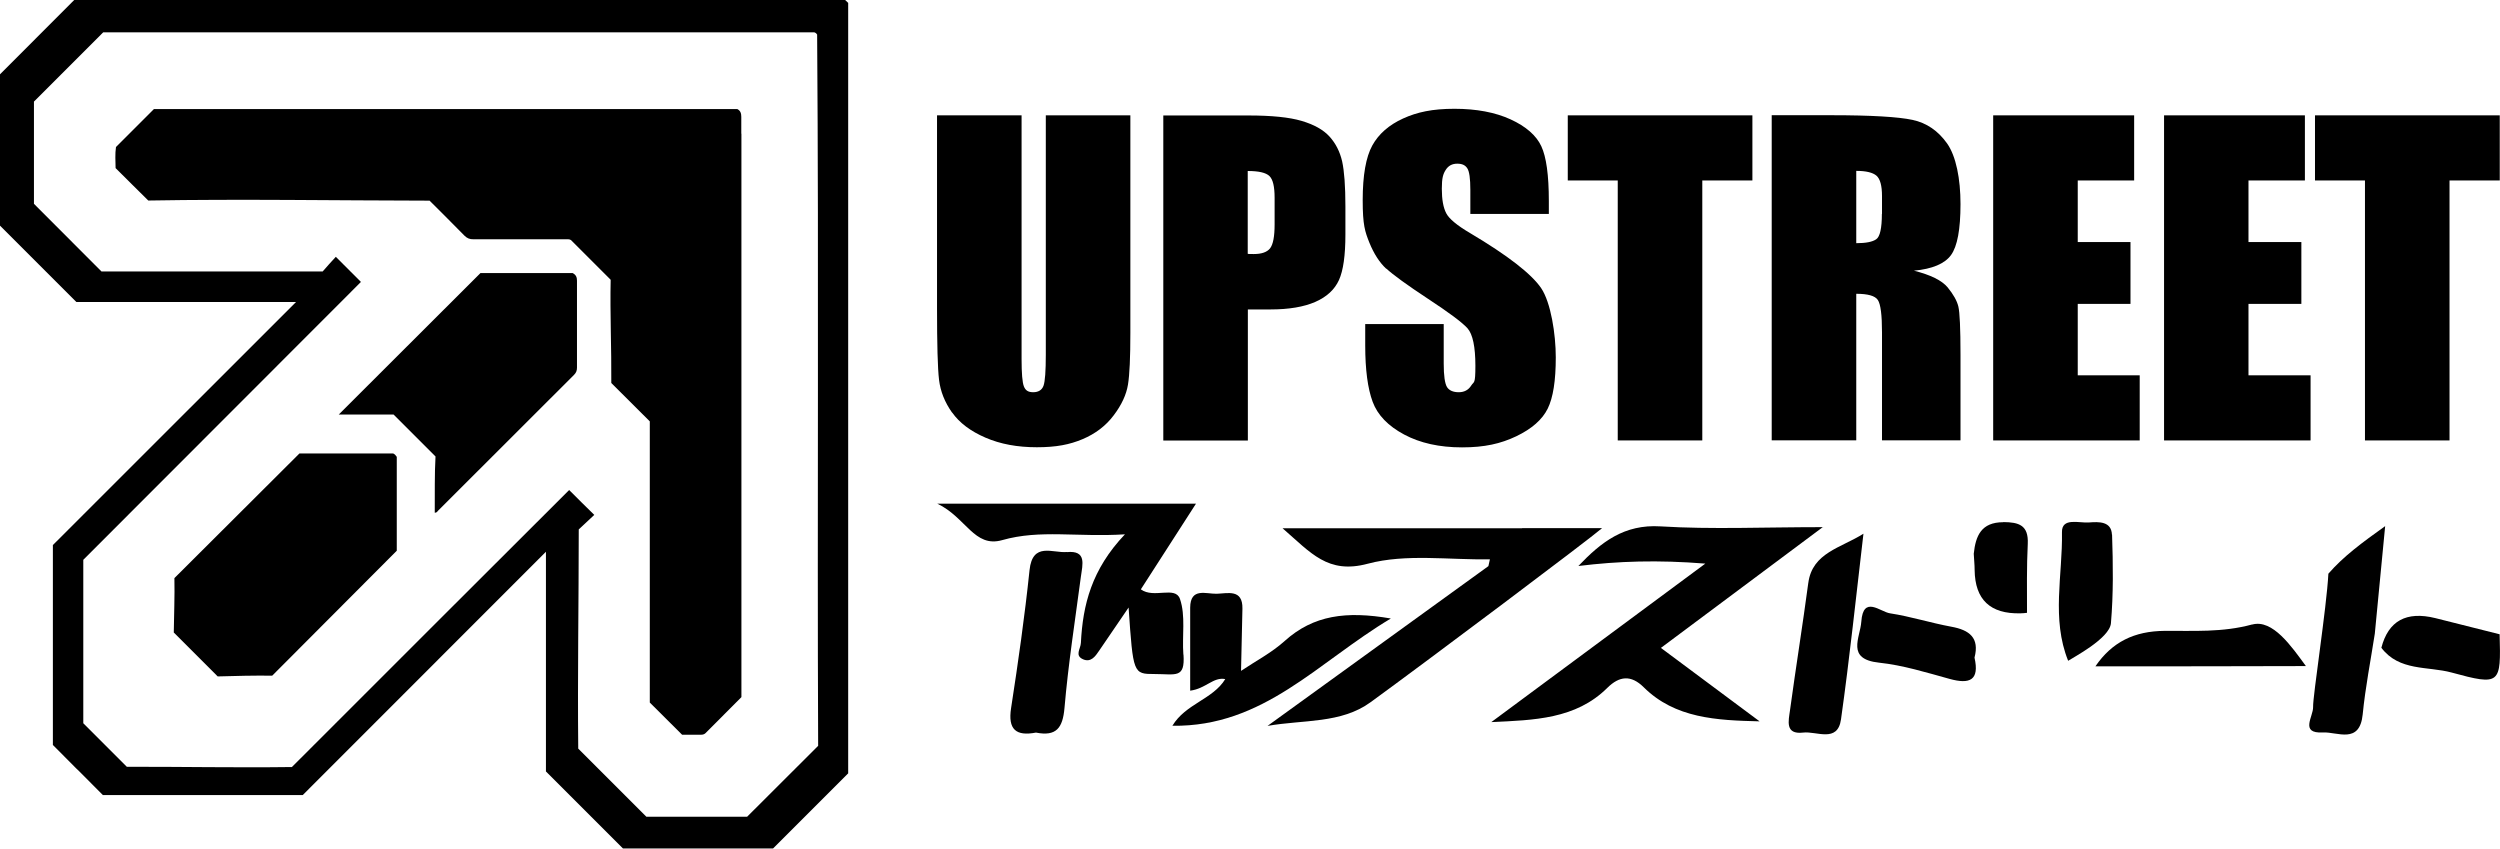
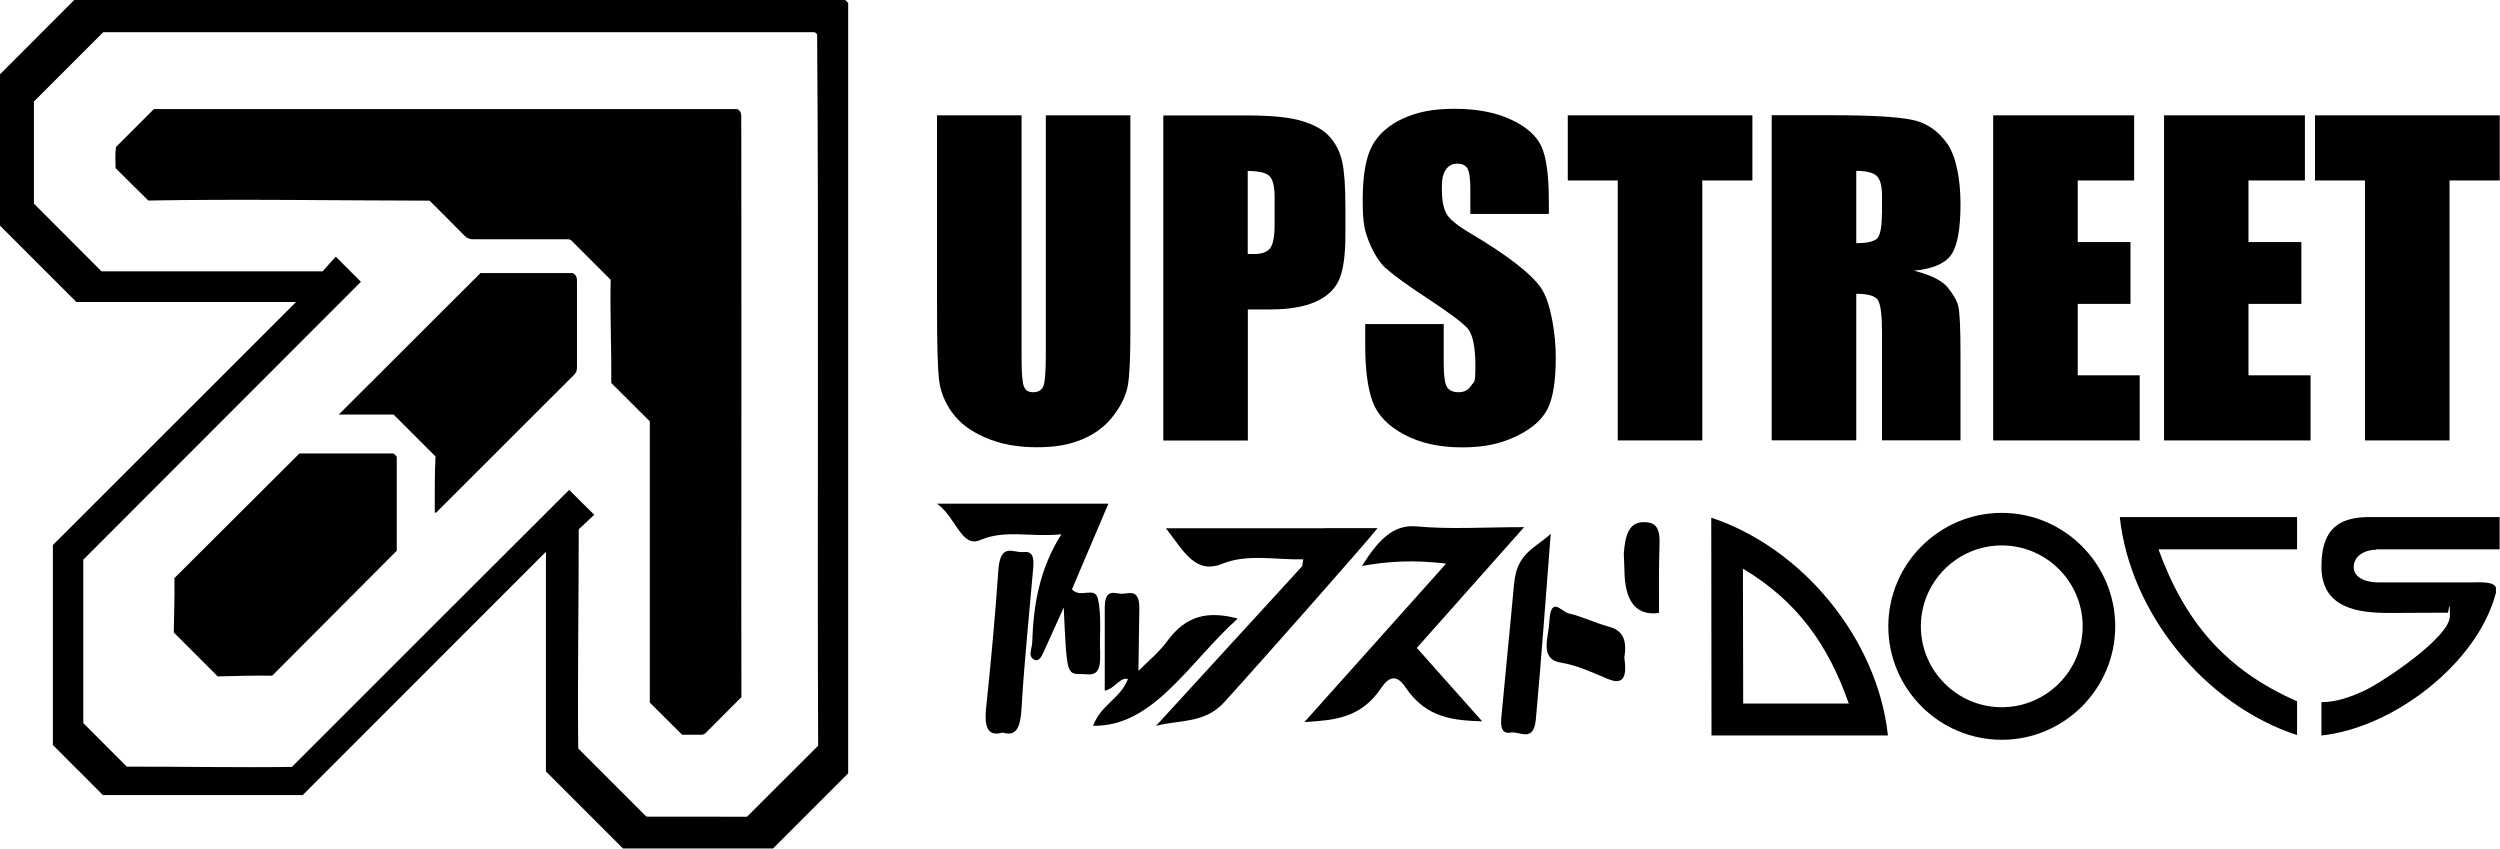
<svg xmlns="http://www.w3.org/2000/svg" id="Layer_1" data-name="Layer 1" version="1.1" viewBox="0 0 1981 672">
  <defs>
    <style>
      .cls-1 {
        fill: #000;
        stroke-width: 0px;
      }
    </style>
  </defs>
-   <path class="cls-1" d="M453.8,216.4h-73.1c-38.1,38.1-75.3,75.2-112.3,112.1h43.5l33.2,33.2c-.8,14.4-.5,29.4-.6,44.6,1.7,0,2.1-1.1,2.7-1.7,35.9-35.8,71.8-71.8,107.7-107.6,1.7-1.7,2.3-3.4,2.3-5.7v-68.9c0-2.6-.7-4.6-3.4-6h0Z" />
-   <path class="cls-1" d="M311.6,359.3h-74.3c-33.2,33.1-66,65.8-99.1,98.8.3,14.4-.3,29.1-.5,43.1,11.8,11.8,23.1,23.1,34.8,34.8,14.2-.4,28.9-.8,43.2-.6,33.1-33.2,65.8-66,98.7-99v-74.4c-.8-1.2-1.6-2.1-2.7-2.6h-.1Z" />
-   <path class="cls-1" d="M59-.2L-.5,59.4v118.9l61,61h174.1L41.9,431.9v158.4l18.5,18.6,2.6,2.5,18.5,18.6h158.4l192.7-192.8v174.1l61,61h119l59.5-59.5V2.3l-2.6-2.5s-610.5,0-610.5,0ZM592.1,647.2h0c0,0-79.9,0-79.9,0-18.1-18.1-35.9-35.8-54-54-.6-57.5.4-115.4.4-173.7,4-3.8,8.2-7.7,12.3-11.5-6.9-6.8-13.6-13.3-19.9-19.7-73.4,73.2-146.8,146.6-219.7,219.5-44.3.6-87.8-.3-130.8-.2-11.7-11.7-22.9-23-34.5-34.5v-129.5c73.6-73.6,146.8-147,220-220.2l-19.9-19.9c-3.6,3.9-7.5,8.2-10.4,11.6H80.4c-17.7-17.8-35.4-35.4-53.5-53.6v-81l54.9-54.9h563.4c1.4.4,2,1.3,2.3,1.8,1.4,188.2,0,376.2.8,563.6-18.9,18.9-37.3,37.3-56.2,56.1v.2Z" />
-   <path class="cls-1" d="M587.4,105.9h0c0-4.5,0-8.9,0-13.3,0-2.7-.6-4.9-3.2-6.2H122c-10,10-19.8,19.8-30.1,30.1-.8,5.4-.4,11.5-.3,16.7,8.9,8.8,17.1,17.1,25.9,25.7,73.9-1.3,148.4,0,222.9.1,9.4,9.4,18.6,18.5,27.6,27.7,2.1,2.1,4.2,3,7.3,2.9h72.5c1.7,0,3.4-.2,4.6.6,10.3,10.3,20.7,20.7,31.5,31.5-.6,26.7.7,54,.5,81.8,10.2,10.2,20.4,20.3,30.5,30.4v222.8c8.5,8.5,16.9,16.8,25.6,25.5h15c1.3,0,2.6-.3,3.6-1.3,9.4-9.5,18.8-18.9,28.4-28.5v-4.2c0-22.5,0-45.1,0-67.6,0-66,0-132,0-198s0-117.9,0-176.9v.2Z" />
-   <path class="cls-1" d="M754.5,326.9c5.8,8.2,14.6,14.8,26.4,19.9,11.8,5.1,25.3,7.6,40.7,7.6s26-2.1,36.2-6.4,18.5-10.6,24.7-18.9c6.3-8.3,10-16.4,11.3-24.3s1.9-21.6,1.9-41.1V91.4h-67v189.8c0,12.8-.6,21-1.8,24.4s-4,5.2-8.2,5.2-6.2-1.6-7.4-4.7-1.8-10.3-1.8-21.6V91.4h-67v152.4c0,29.1.5,48.1,1.6,57.2s4.5,17.7,10.3,25.9h0Z" />
-   <path class="cls-1" d="M988.7,245.2h18c14.6,0,26.5-2,35.6-6,9.1-4,15.3-9.8,18.7-17.3,3.4-7.5,5.1-19.5,5.1-36v-22.4c0-16.1-.9-28-2.6-35.7-1.8-7.7-5.1-14.2-10-19.6s-12.3-9.5-22.1-12.4c-9.8-2.9-23.8-4.3-42.1-4.3h-67.5v257.6h67v-103.9ZM988.7,135.5c8.7,0,14.4,1.3,17.2,4s4.1,8.4,4.1,17.2v21.2c0,9.5-1.2,15.8-3.6,18.9-2.4,3-6.7,4.5-12.8,4.5s-3,0-4.9-.2v-65.5h0Z" />
-   <path class="cls-1" d="M1098.5,212.8c5.4,5,16.4,13,33.1,24,16.6,10.9,27.1,18.7,31.3,23.4,4.1,4.7,6.2,14.6,6.2,29.7s-1.1,12.1-3.3,15.6c-2.2,3.5-5.5,5.3-9.9,5.3s-7.6-1.4-9.3-4.1c-1.7-2.8-2.6-9-2.6-18.6v-31.3h-62.2v16.9c0,19.3,2,34.2,5.9,44.7s12.2,19.1,24.9,25.9c12.7,6.8,28,10.2,45.9,10.2s30.6-2.9,43-8.8c12.3-5.9,20.6-13.2,24.9-21.9,4.3-8.7,6.4-22.2,6.4-40.6s-3.9-43.5-11.6-54.9c-7.7-11.3-26.5-25.9-56.3-43.6-10.4-6.1-16.7-11.4-18.9-15.7-2.3-4.4-3.5-10.8-3.5-19.4s1-11.7,3.1-15,5.1-4.9,9.1-4.9,6.4,1.2,8,3.7c1.6,2.4,2.4,8.1,2.4,17v19.1h62.2v-10.2c0-20.5-2-35-6-43.5s-12.1-15.6-24.3-21.2c-12.2-5.6-27.1-8.4-44.5-8.4s-29.5,2.6-40.7,7.7-19.4,12.3-24.4,21.4-7.6,23.5-7.6,43.3,1.8,24.9,5.3,33.7c3.6,8.8,8,15.7,13.4,20.7v-.2Z" />
+   <path class="cls-1" d="M453.8,216.4h-73.1c-38.1,38.1-75.3,75.2-112.3,112.1h43.5l33.2,33.2c-.8,14.4-.5,29.4-.6,44.6,1.7,0,2.1-1.1,2.7-1.7,35.9-35.8,71.8-71.8,107.7-107.6,1.7-1.7,2.3-3.4,2.3-5.7v-68.9c0-2.6-.7-4.6-3.4-6Z" />
+   <path class="cls-1" d="M311.6,359.3h0s-74.3,0-74.3,0c-33.2,33.1-66,65.8-99.1,98.8.3,14.4-.3,29.1-.5,43.1,11.8,11.8,23.1,23.1,34.8,34.8,14.2-.4,28.9-.8,43.2-.6,33.1-33.2,65.8-66,98.7-99v-74.4c-.8-1.2-1.6-2.1-2.7-2.6Z" />
+   <path class="cls-1" d="M59-.2L-.5,59.4v118.9l61,61h174.1L41.9,431.9v158.4l18.5,18.6,2.6,2.5,18.5,18.6h158.4l192.7-192.8v174.1l61,61h119l59.5-59.5V2.3l-2.6-2.5H59ZM592.1,647.2h0c0-.1-79.9-.1-79.9-.1-18.1-18.1-35.9-35.8-54-54-.6-57.5.4-115.4.4-173.7,4-3.8,8.2-7.7,12.3-11.5-6.9-6.8-13.6-13.3-19.9-19.7-73.4,73.2-146.8,146.6-219.7,219.5-44.3.6-87.8-.3-130.8-.2-11.7-11.7-22.9-23-34.5-34.5v-129.5c73.6-73.6,146.8-147,220-220.2-6.6-6.6-13.1-13.1-19.9-19.9-3.6,3.9-7.5,8.2-10.4,11.6H80.4c-17.7-17.8-35.4-35.4-53.5-53.6v-81l54.9-54.9h563.4c1.4.4,2,1.3,2.3,1.8,1.4,188.2,0,376.2.8,563.6-18.9,18.9-37.3,37.3-56.2,56.1Z" />
+   <path class="cls-1" d="M587.4,105.9h0c0-4.5-.1-8.9,0-13.3,0-2.7-.6-4.9-3.2-6.2H122c-10,10-19.8,19.8-30.1,30.1-.8,5.4-.4,11.5-.3,16.7,8.9,8.8,17.1,17.1,25.9,25.7,73.9-1.3,148.4,0,222.9.1,9.4,9.4,18.6,18.5,27.6,27.7,2.1,2.1,4.2,3,7.3,2.9h72.5c1.7,0,3.4-.2,4.6.6,10.3,10.3,20.7,20.7,31.5,31.5-.6,26.7.7,54,.5,81.8,10.2,10.2,20.4,20.3,30.5,30.4v222.8c8.5,8.5,16.9,16.8,25.6,25.5h15c1.3,0,2.6-.3,3.6-1.3,9.4-9.5,18.8-18.9,28.4-28.5v-4.2c0-22.5-.1-45.1-.1-67.6,0-66,.1-132,.1-198s0-117.9-.1-176.9Z" />
+   <path class="cls-1" d="M754.5,326.9c5.8,8.2,14.6,14.8,26.4,19.9,11.8,5.1,25.3,7.6,40.7,7.6s26-2.1,36.2-6.4c10.2-4.3,18.5-10.6,24.7-18.9,6.3-8.3,10-16.4,11.3-24.3,1.3-7.9,1.9-21.6,1.9-41.1V91.4h-67v189.8c0,12.8-.6,21-1.8,24.4-1.2,3.4-4,5.2-8.2,5.2s-6.2-1.6-7.4-4.7c-1.2-3.1-1.8-10.3-1.8-21.6V91.4h-67v152.4c0,29.1.5,48.1,1.6,57.2,1.1,9.1,4.5,17.7,10.3,25.9Z" />
+   <path class="cls-1" d="M988.7,245.2h18c14.6,0,26.5-2,35.6-6,9.1-4,15.3-9.8,18.7-17.3,3.4-7.5,5.1-19.5,5.1-36v-22.4c0-16.1-.9-28-2.6-35.7-1.8-7.7-5.1-14.2-10-19.6-4.9-5.4-12.3-9.5-22.1-12.4-9.8-2.9-23.8-4.3-42.1-4.3h-67.5v257.6h67v-103.7ZM988.7,135.5c8.7,0,14.4,1.3,17.2,4,2.8,2.7,4.1,8.4,4.1,17.2v21.2c0,9.5-1.2,15.8-3.6,18.9-2.4,3-6.7,4.5-12.8,4.5s-3,0-4.9-.2v-65.5Z" />
+   <path class="cls-1" d="M1098.5,212.8c5.4,5,16.4,13,33.1,24,16.6,10.9,27.1,18.7,31.3,23.4,4.1,4.7,6.2,14.6,6.2,29.7s-1.1,12.1-3.3,15.6c-2.2,3.5-5.5,5.3-9.9,5.3s-7.6-1.4-9.3-4.1c-1.7-2.8-2.6-9-2.6-18.6v-31.3h-62.2v16.9c0,19.3,2,34.2,5.9,44.7,3.9,10.5,12.2,19.1,24.9,25.9,12.7,6.8,28,10.2,45.9,10.2s30.6-2.9,43-8.8c12.3-5.9,20.6-13.2,24.9-21.9,4.3-8.7,6.4-22.2,6.4-40.6s-3.9-43.5-11.6-54.9c-7.7-11.3-26.5-25.9-56.3-43.6-10.4-6.1-16.7-11.4-18.9-15.7-2.3-4.4-3.5-10.8-3.5-19.4s1-11.7,3.1-15,5.1-4.9,9.1-4.9,6.4,1.2,8,3.7c1.6,2.4,2.4,8.1,2.4,17v19.1h62.2v-10.2c0-20.5-2-35-6-43.5-4-8.5-12.1-15.6-24.3-21.2-12.2-5.6-27.1-8.4-44.5-8.4s-29.5,2.6-40.7,7.7c-11.2,5.1-19.4,12.3-24.4,21.4-5,9.1-7.6,23.5-7.6,43.3s1.8,24.9,5.3,33.7c3.6,8.8,8,15.7,13.4,20.7Z" />
  <polygon class="cls-1" points="1281.9 349 1348.9 349 1348.9 143 1388.6 143 1388.6 91.4 1242.3 91.4 1242.3 143 1281.9 143 1281.9 349" />
-   <path class="cls-1" d="M1546,202.1c5-6.9,7.5-20.4,7.5-40.4s-3.5-37.9-10.6-48c-7.1-10-16.2-16.3-27.4-18.7-11.2-2.4-32.6-3.7-64.2-3.7h-47.4v257.6h67v-116.1c9.2,0,14.9,1.6,17.1,4.9,2.2,3.3,3.3,11.8,3.3,25.6v85.6h62.2v-67.9c0-20.8-.6-33.5-1.7-38.1s-4-9.7-8.5-15.2c-4.6-5.5-13.5-9.9-26.7-13.2,14.6-1.4,24.4-5.5,29.4-12.4h0ZM1491.2,169.5c0,11.3-1.5,18.1-4.5,20.1-3,2.1-8.3,3.1-15.8,3.1v-57.3c7.7,0,13.1,1.3,16,3.8s4.4,7.9,4.4,16.1v14.2h0Z" />
+   <path class="cls-1" d="M1546,202.1c5-6.9,7.5-20.4,7.5-40.4s-3.5-37.9-10.6-48c-7.1-10-16.2-16.3-27.4-18.7-11.2-2.4-32.6-3.7-64.2-3.7h-47.4v257.6h67v-116.1c9.2,0,14.9,1.6,17.1,4.9,2.2,3.3,3.3,11.8,3.3,25.6v85.6h62.2v-67.9c0-20.8-.6-33.5-1.7-38.1-1.1-4.6-4-9.7-8.5-15.2-4.6-5.5-13.5-9.9-26.7-13.2,14.6-1.4,24.4-5.5,29.4-12.4ZM1491.2,169.5c0,11.3-1.5,18.1-4.5,20.1-3,2.1-8.3,3.1-15.8,3.1v-57.3c7.7,0,13.1,1.3,16,3.8,2.9,2.5,4.4,7.9,4.4,16.1v14.2Z" />
  <polygon class="cls-1" points="1646.4 240.8 1688.2 240.8 1688.2 191.8 1646.4 191.8 1646.4 143 1691.1 143 1691.1 91.4 1579.4 91.4 1579.4 349 1695.5 349 1695.5 297.4 1646.4 297.4 1646.4 240.8" />
  <polygon class="cls-1" points="1830.9 297.4 1781.7 297.4 1781.7 240.8 1823.6 240.8 1823.6 191.8 1781.7 191.8 1781.7 143 1826.4 143 1826.4 91.4 1714.8 91.4 1714.8 349 1830.9 349 1830.9 297.4" />
  <polygon class="cls-1" points="1834.4 91.4 1834.4 143 1874 143 1874 349 1941 349 1941 143 1980.8 143 1980.8 91.4 1834.4 91.4" />
-   <path class="cls-1" d="M1444.7,417.7c-47.2,0-88.2,1.9-128.9-.6-28.8-1.8-47,12.4-65.1,31.4,31.7-3.9,62.9-4.9,100.6-1.9-59.9,44.4-114.7,85-169.6,125.6,33.9-1.6,66.9-2.3,91.9-27.1,9.6-9.5,18.8-10.5,28.9-.5,24.8,24.6,57.7,26.2,91.8,27-25.4-18.9-50.7-37.8-78.2-58.2,42.9-32,83.2-62,128.4-95.8h.2Z" />
-   <path class="cls-1" d="M937.7,518.6c-1.1-14.7,1.9-30.7-2.7-44-3.7-10.6-20.7,0-31-7.6,14.7-22.9,29-45.2,43.7-67.9h-205c22.8,10.8,29.2,35.2,51.4,28.9,30.1-8.6,59.7-2.2,97.3-4.6-26.5,27.9-33.4,56-34.9,86-.2,4.8-5.2,10.1,1.9,13.1,6,2.5,9.5-2.3,12.5-6.8,6.8-10.1,13.7-20.1,23.4-34.3,3.6,52.4,3.6,52.7,20.5,52.7s24.3,3.8,23-15.4h-.1Z" />
-   <path class="cls-1" d="M1845,454.7c-1.4,26.9-12.4,97-12.1,105.6.2,7.5-10.8,21.1,7.8,20.1,11.4-.6,29.1,9.6,31.5-14.3,2.1-21.4,6.3-42.6,9.6-64,2.6-27,5.2-54,8.2-85.2-18.3,13.1-32.9,23.8-45,37.7h0Z" />
-   <path class="cls-1" d="M1432.9,461.8c-4.5,33.7-9.9,67.3-14.5,101-1.1,8.2-4.2,19.4,10.4,17.7,10.6-1.3,27.3,8.4,30-10.4,6.9-48.9,12-98.1,17.8-147.2-17.8,11.3-40.5,15-43.7,39h0Z" />
-   <path class="cls-1" d="M845.4,437.4c-11.1,1.1-27.2-8.3-29.6,14.4-3.8,36.5-9,72.9-14.6,109.2-2.7,17.2,4,22.5,19.7,19.5,16.1,3.2,21.2-3.6,22.6-19.5,3-34.8,8.4-69.4,13-104.1,1.3-9.6,4.8-21-11.2-19.4h0Z" />
-   <path class="cls-1" d="M1102.1,490.1c-35.3-6.1-61.3-2.7-84.1,17.8-10.3,9.3-23,15.9-34.6,23.7.4-16.4.8-32.9,1.1-49.3.3-15.9-11.9-12-20.5-11.8-8.2.2-20.8-5.2-20.9,11,0,21.8,0,43.6,0,65.8,12.6-1.7,18.2-11,27.8-9.2h0c-9.8,16.1-31.4,19.5-41.9,37,72.3,1,115.1-50.4,173.1-85h0Z" />
-   <path class="cls-1" d="M1673.5,423.7c-.4-10.7-10.4-10.3-18.2-9.7-7.9.6-21.7-4.2-21.4,7.8.6,33.9-8.5,68.5,4.9,101.8,3.4-2.3,32.8-17.6,33.9-29.7,2-23.3,1.7-46.9.9-70.3h-.1Z" />
-   <path class="cls-1" d="M1784.7,494.8c-23.8,6.5-46.5,4.9-69.5,5.1-24,.2-41.6,8.8-54.8,28.1,55.6,0,111.2,0,166.8-.2-11.3-15.4-26.3-37.4-42.6-32.9h0Z" />
-   <path class="cls-1" d="M1546.2,496.6c-16.3-3-32.2-8.1-48.5-10.6-7.7-1.1-21.3-14.6-22.8,6.6-.9,12.9-12.3,29.7,14.1,32.5,18.9,2,37.5,7.8,56,12.9,15.7,4.3,23.7,1.2,19.6-16.9,4.1-15.7-4-21.9-18.4-24.5h0Z" />
-   <path class="cls-1" d="M1929.8,489.8c-23.1-5.7-37.3,2.2-42.8,23.5,14.1,18.7,36.8,14.5,55.6,19.6,38.8,10.6,39.2,9.2,38.1-30.3-17-4.3-33.9-8.6-50.9-12.8h0Z" />
-   <path class="cls-1" d="M1587.4,413.8c-17.5,0-21.9,10.8-23.4,25,.2,4.3.7,8.6.7,12.9.3,23.5,12.4,34.9,36.3,34.3,1.7,0,3.4-.2,5.2-.4,0-18.2-.3-36.5.6-54.7.7-14.8-7.1-17.1-19.3-17.2h0Z" />
-   <path class="cls-1" d="M1206.1,418.6h-189.8c22.4,19.4,35.8,36.6,67.5,28.1,30.4-8.1,64.4-2.9,96.8-3.5-.4,1.8-.8,3.6-1.2,5.4h0c-58.3,42.2-116.7,84.4-175,126.6,28.4-5,58.3-1.7,81.7-18.8,45.9-33.4,172.1-128.2,183.4-137.9h-63.4Z" />
+   <path class="cls-1" d="M1207.7,417.7c-31.3,0-58.4,1.9-85.4-.6-19.1-1.8-31.1,12.4-43.1,31.4,21-3.9,41.7-4.9,66.7-1.9-39.6,44.4-76,85-112.3,125.6,22.5-1.6,44.3-2.3,60.9-27.1,6.4-9.5,12.5-10.5,19.2-.5,16.5,24.6,38.2,26.2,60.8,27-16.8-18.9-33.6-37.8-51.8-58.2,28.4-32,55.1-62,85.1-95.8Z" />
+   <path class="cls-1" d="M871.8,518.6c-.7-14.7,1.3-30.7-1.8-44-2.5-10.6-13.7,0-20.6-7.6,9.7-22.9,19.2-45.2,28.9-67.9h-135.8c15.1,10.8,19.3,35.2,34.1,28.9,19.9-8.6,39.5-2.2,64.4-4.6-17.5,27.9-22.1,56-23.1,86-.2,4.8-3.5,10.1,1.2,13.1,4,2.5,6.3-2.3,8.3-6.8,4.5-10.1,9.1-20.1,15.5-34.3,2.4,52.4,2.4,52.7,13.6,52.7,7.1,0,16.1,3.8,15.2-15.4Z" />
+   <path class="cls-1" d="M1199.8,461.8c-3,33.7-6.5,67.3-9.6,101-.8,8.2-2.8,19.4,6.9,17.7,7-1.3,18.1,8.4,19.9-10.4,4.5-48.9,7.9-98.1,11.8-147.2-11.8,11.3-26.8,15-28.9,39Z" />
+   <path class="cls-1" d="M810.7,437.4c-7.3,1.1-18-8.3-19.6,14.4-2.5,36.5-5.9,72.9-9.7,109.2-1.8,17.2,2.6,22.5,13.1,19.5,10.7,3.2,14.1-3.6,15-19.5,2-34.8,5.6-69.4,8.6-104.1.8-9.6,3.2-21-7.4-19.4Z" />
+   <path class="cls-1" d="M980.7,490.1c-23.4-6.1-40.6-2.7-55.7,17.8-6.8,9.3-15.2,15.9-22.9,23.7.2-16.4.5-32.9.7-49.3.2-15.9-7.9-12-13.5-11.8-5.5.2-13.8-5.2-13.9,11,0,21.8,0,43.6,0,65.8,8.3-1.7,12-11,18.4-9.2,0,0,0,0,0,0-6.5,16.1-20.8,19.5-27.7,37,47.9,1,76.2-50.4,114.7-85Z" />
+   <path class="cls-1" d="M1274.9,496.6c-10.8-3-21.3-8.1-32.1-10.6-5.1-1.1-14.1-14.6-15.1,6.6-.6,12.9-8.2,29.7,9.3,32.5,12.5,2,24.9,7.8,37.1,12.9,10.4,4.3,15.7,1.2,13-16.9,2.7-15.7-2.6-21.9-12.2-24.5Z" />
+   <path class="cls-1" d="M1302.2,413.8c-11.6,0-14.5,10.8-15.5,25,.2,4.3.4,8.6.5,12.9q.3,35.2,24,34.3c1.1,0,2.3-.2,3.4-.4,0-18.2-.2-36.5.4-54.7.5-14.8-4.7-17.1-12.8-17.2Z" />
+   <path class="cls-1" d="M1049.6,418.6s0,0,0,0h-125.7c14.8,19.4,23.7,36.6,44.7,28.1,20.1-8.1,42.6-2.9,64.1-3.5-.3,1.8-.5,3.6-.8,5.4,0,0,0,0,0,0-38.6,42.2-77.3,84.4-115.9,126.6,18.8-5,38.6-1.7,54.1-18.8,30.4-33.4,114-128.2,121.5-137.9-15.8,0-28.9,0-41.9,0Z" />
+   <g>
+     <path class="cls-1" d="M1356.2,582.8l-.2-172.6c72.8,24.2,131.8,96.5,140,172.6h-139.8ZM1381.1,450.6l.2,106.9h83.7c-16.4-46.7-40.9-81.2-83.9-106.9Z" />
+     <path class="cls-1" d="M1586.2,586.2c-49.6,0-89.9-40.4-89.9-89.9s40.4-89.9,89.9-89.9,89.9,40.4,89.9,89.9-40.4,89.9-89.9,89.9ZM1586.2,432.2c-35.3,0-64.1,28.8-64.1,64.1s28.8,64.1,64.1,64.1,64.1-28.8,64.1-64.1-28.8-64.1-64.1-64.1Z" />
+     <path class="cls-1" d="M1679.7,409.7h140.5v25.6h-109.8c20.8,57.5,53.4,95.7,109.8,120.4v26.8c-73-23.9-132.3-96.5-140.5-172.9Z" />
+     <path class="cls-1" d="M1882.8,435.6c-8.2,0-17.7,4.4-17.7,13.8s11.6,12.1,19.3,12.1h74.5c3.9,0,18.9-1.2,18.9,4.8s0,3.1-.2,4.1c-15,55.9-81.5,106.4-138.1,112.4v-26.4c12.1,0,23.9-4.4,34.6-9.4,15-7.3,67.2-42.1,67.2-58.8s-1-2.2-1.7-2.7l-44.7.2c-26.1.2-55.4-3.4-55.4-36.8s17.9-39.2,38.7-39.2h102.5v25.6h-97.9Z" />
+   </g>
</svg>
